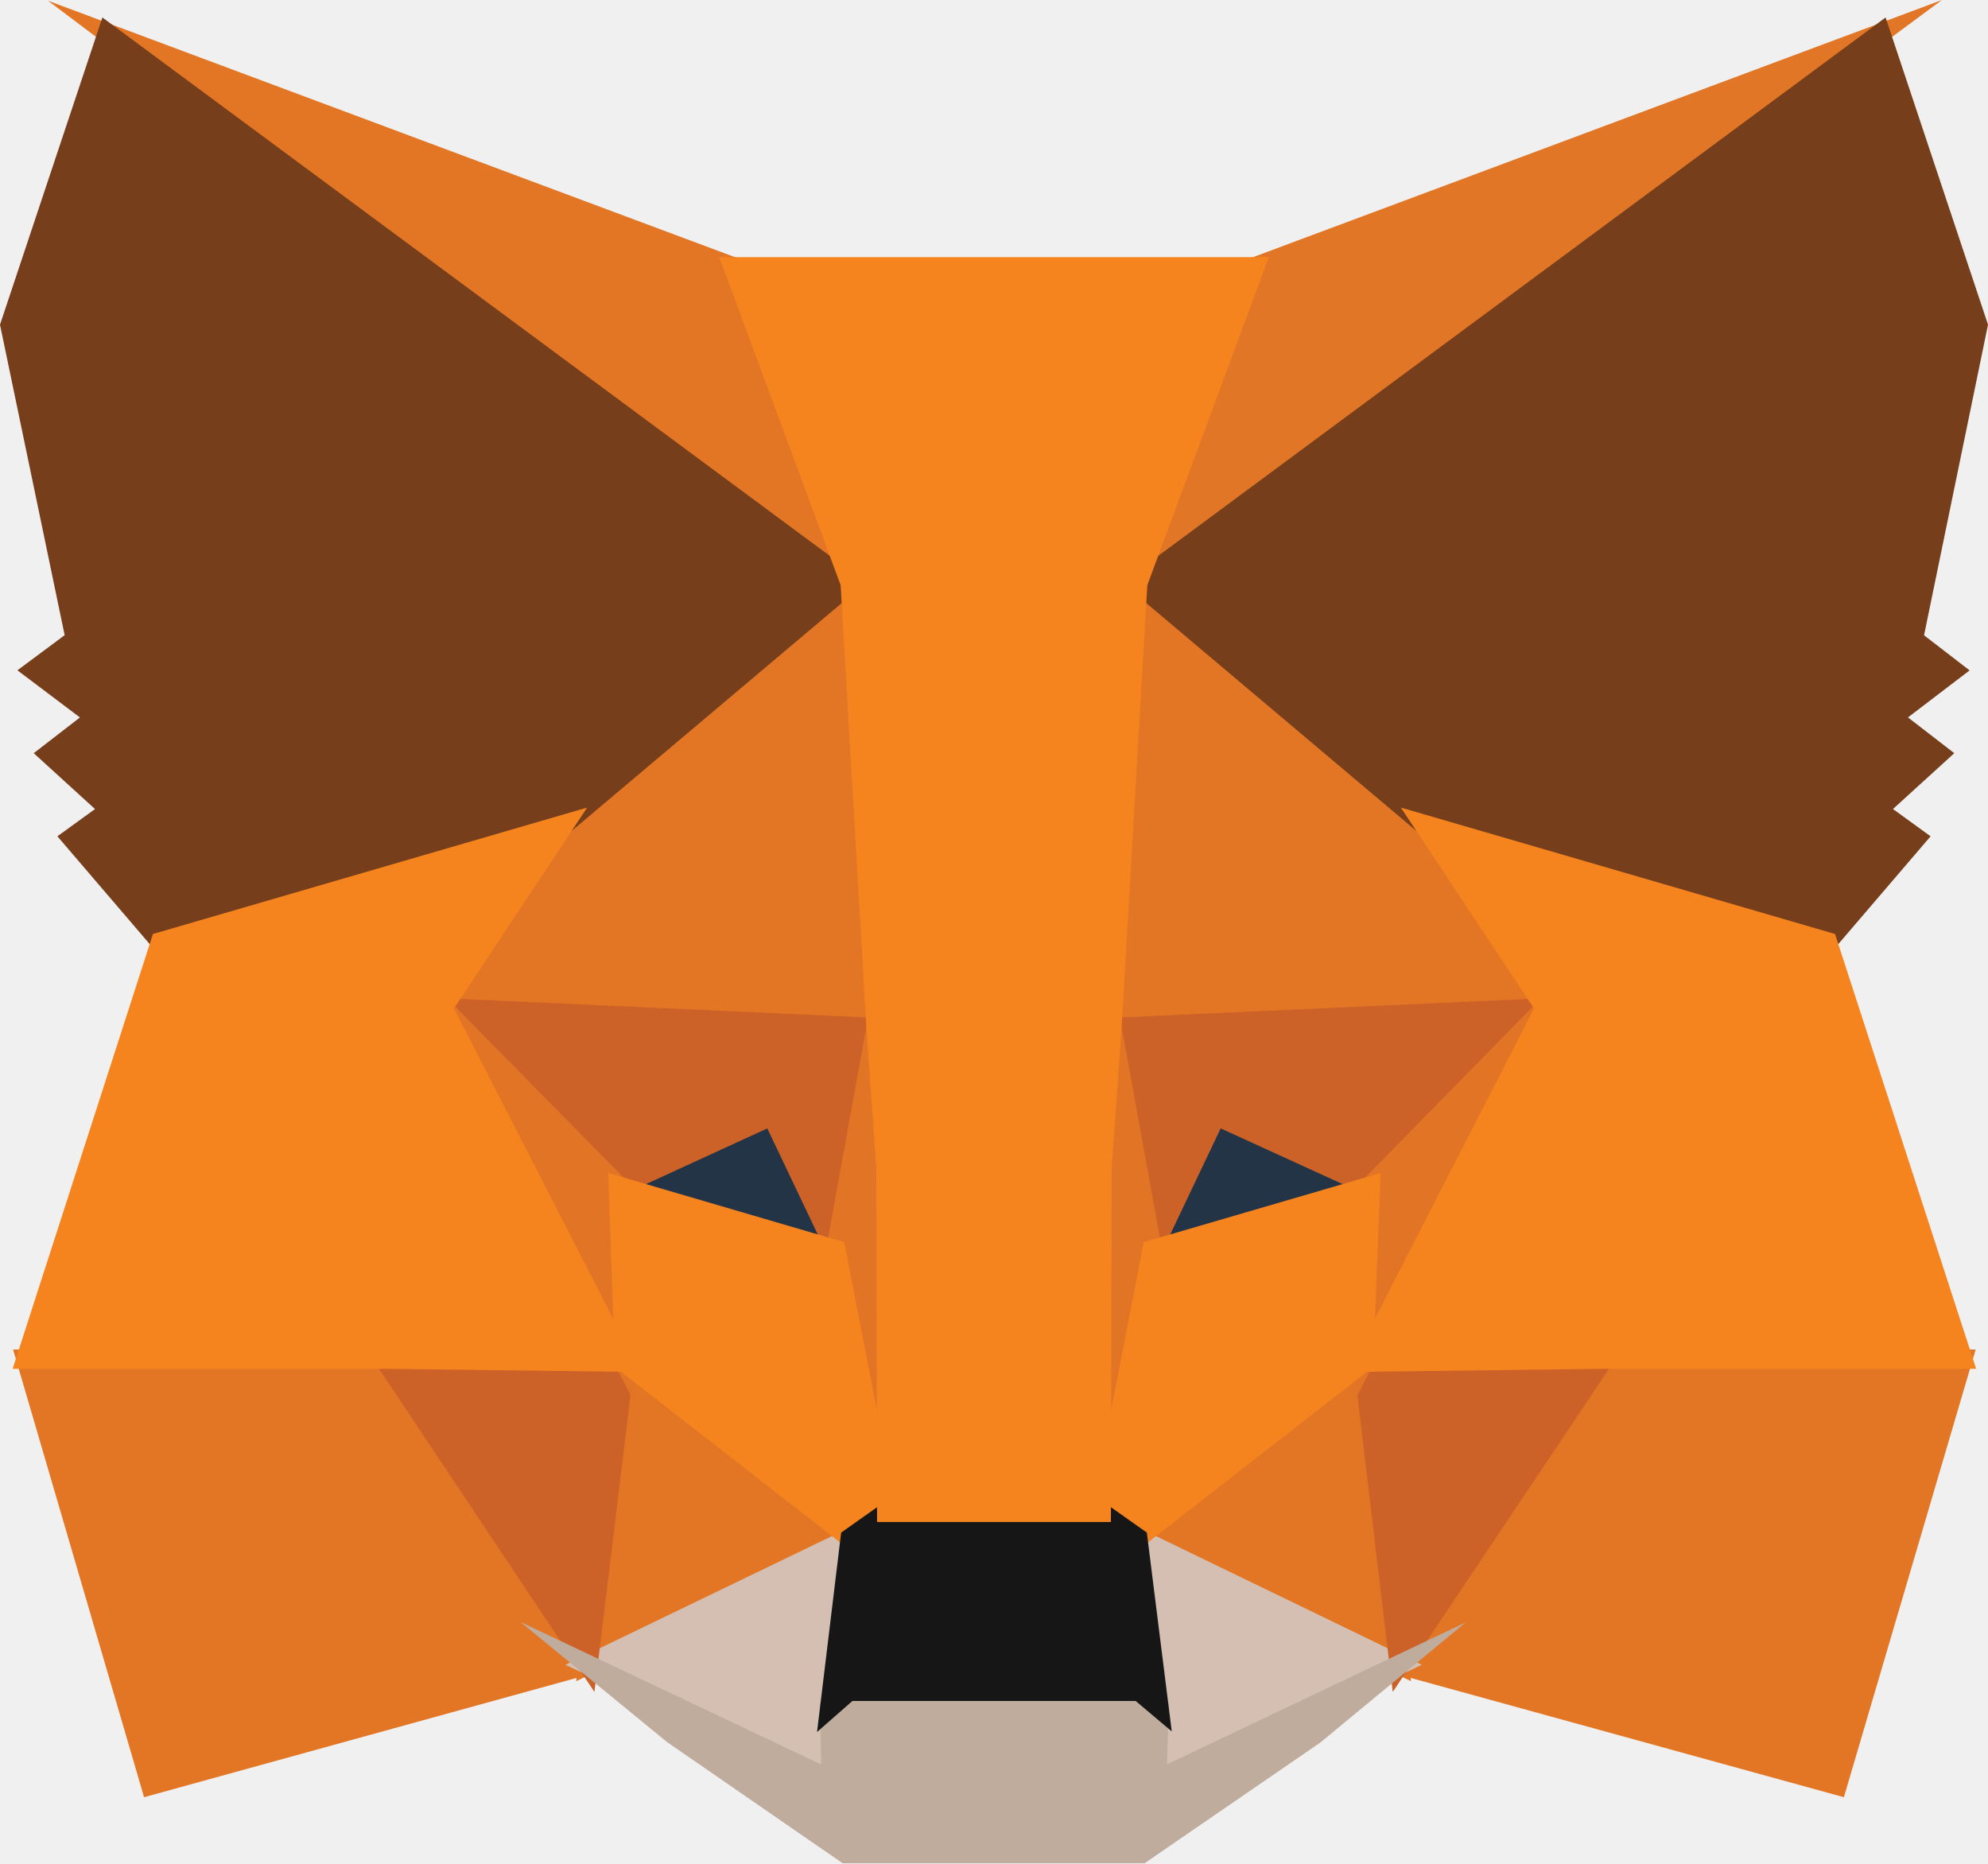
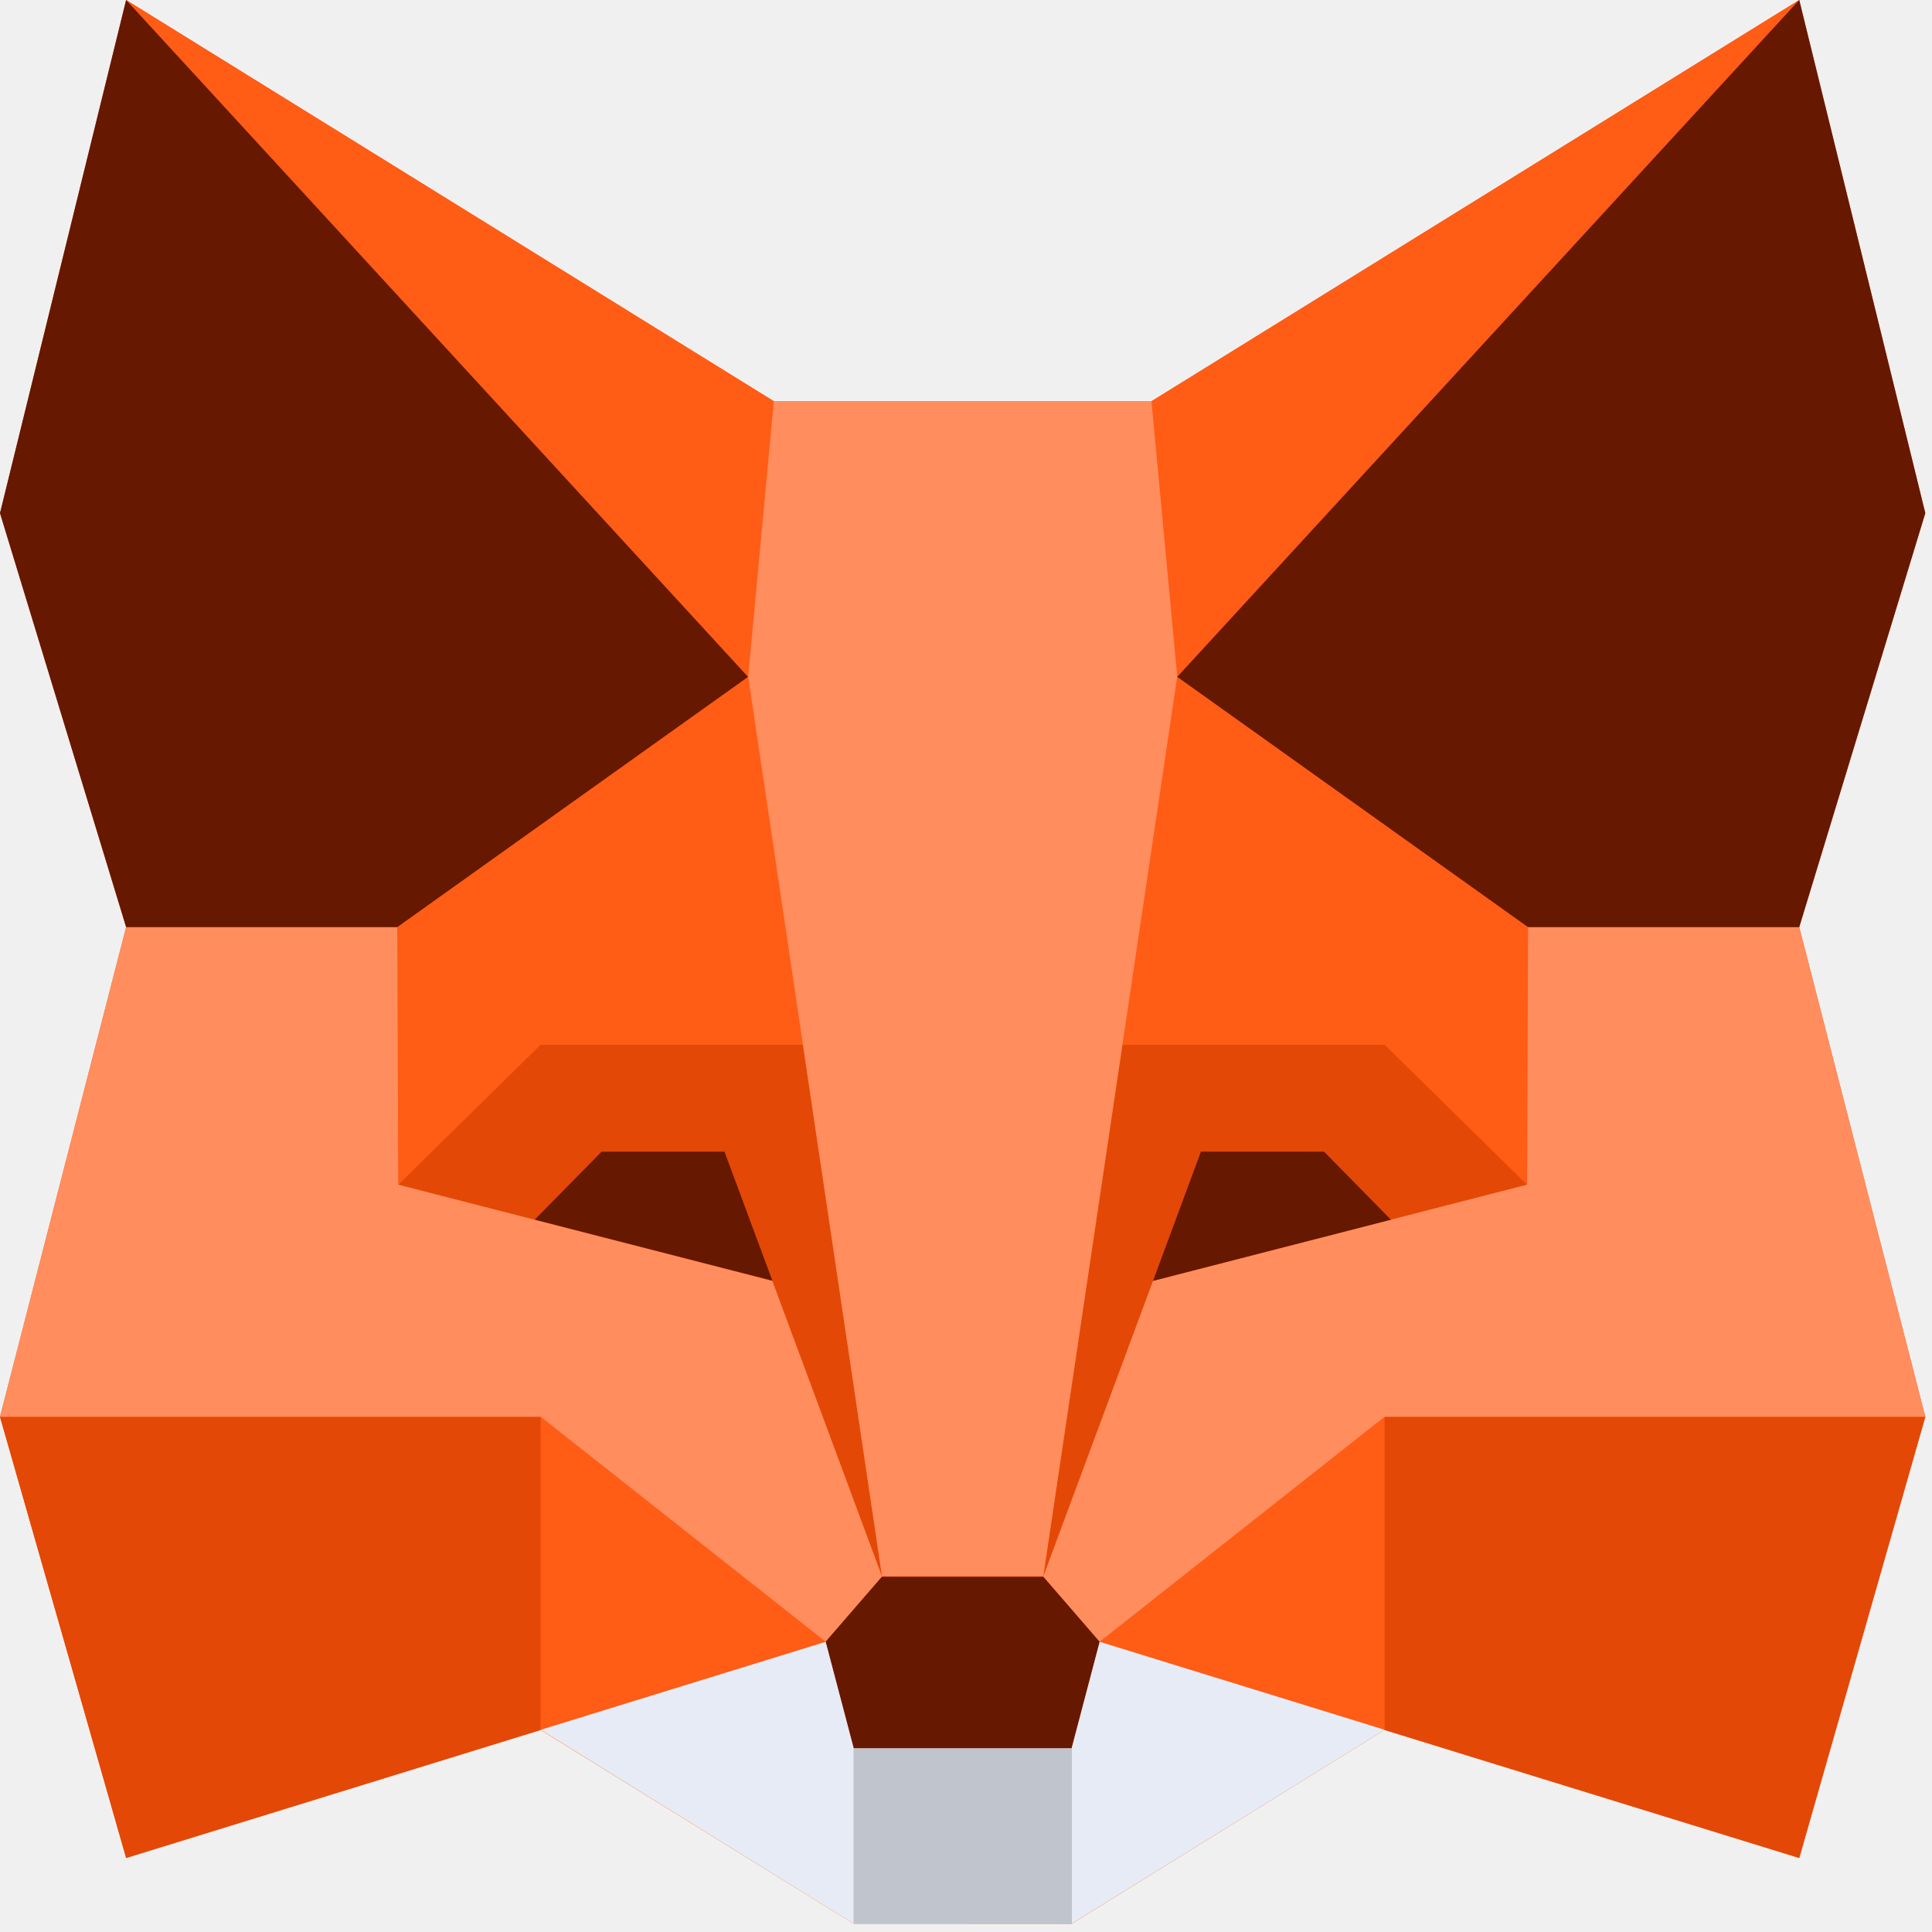
- <svg xmlns="http://www.w3.org/2000/svg" width="256px" height="240px" viewBox="0 0 256 240" version="1.1" preserveAspectRatio="xMidYMid">
-   <g>
-     <polygon fill="#E17726" points="250.066 -8.89651791e-15 140.219 81.279 160.646 33.379" />
-     <polygon fill="#E27625" points="6.191 0.096 95.372 33.385 114.768 81.913" />
-     <polygon fill="#E27625" points="205.86 172.858 254.411 173.782 237.443 231.424 178.2 215.113" />
-     <polygon fill="#E27625" points="50.139 172.858 77.696 215.113 18.553 231.425 1.688 173.782" />
-     <polygon fill="#E27625" points="112.131 69.552 114.115 133.635 54.744 130.934 71.632 105.456 71.846 105.211" />
-     <polygon fill="#E27625" points="143.254 68.837 184.154 105.213 184.366 105.457 201.254 130.935 141.896 133.635" />
-     <polygon fill="#E27625" points="79.435 173.044 111.853 198.303 74.195 216.484" />
-     <polygon fill="#E27625" points="176.571 173.04 181.702 216.485 144.149 198.301" />
-     <polygon fill="#D5BFB2" points="144.978 195.922 183.085 214.374 147.638 231.22 148.006 220.086" />
-     <polygon fill="#D5BFB2" points="111.011 195.93 108.102 219.904 108.341 231.207 72.811 214.374" />
-     <polygon fill="#233447" points="100.007 141.999 109.965 162.927 76.062 152.995" />
-     <polygon fill="#233447" points="155.992 142.001 180.05 152.995 146.036 162.924" />
-     <polygon fill="#CC6228" points="82.026 172.83 76.546 217.87 47.173 173.815" />
-     <polygon fill="#CC6228" points="173.976 172.831 208.83 173.815 179.347 217.872" />
-     <polygon fill="#CC6228" points="202.112 128.387 176.747 154.238 157.19 145.301 147.827 164.985 141.689 131.136" />
-     <polygon fill="#CC6228" points="53.875 128.387 114.31 131.136 108.171 164.985 98.806 145.304 79.353 154.239" />
-     <polygon fill="#E27525" points="52.166 123.082 80.864 152.203 81.858 180.952" />
-     <polygon fill="#E27525" points="203.863 123.03 174.117 181.003 175.237 152.203" />
-     <polygon fill="#E27525" points="112.907 124.856 114.062 132.126 116.916 150.237 115.081 205.862 106.406 161.177 106.403 160.715" />
-     <polygon fill="#E27525" points="143.078 124.755 149.599 160.715 149.596 161.177 140.899 205.974 140.555 194.769 139.198 149.907" />
-     <polygon fill="#F5841F" points="177.788 151.046 176.817 176.024 146.543 199.611 140.423 195.287 147.283 159.952" />
-     <polygon fill="#F5841F" points="78.317 151.046 108.716 159.952 115.576 195.287 109.456 199.611 79.181 176.022" />
-     <polygon fill="#C0AC9D" points="67.018 208.858 105.75 227.21 105.586 219.373 108.827 216.528 147.161 216.528 150.519 219.363 150.271 227.194 188.758 208.904 170.03 224.38 147.385 239.933 108.516 239.933 85.886 224.316" />
-     <polygon fill="#161616" points="142.204 193.479 147.68 197.348 150.889 222.952 146.245 219.031 109.769 219.031 105.213 223.031 108.317 197.35 113.795 193.479" />
-     <polygon fill="#763E1A" points="242.814 2.25 256 41.807 247.765 81.804 253.629 86.327 245.694 92.381 251.658 96.987 243.761 104.178 248.609 107.689 235.743 122.715 182.973 107.35 182.516 107.105 144.489 75.027" />
-     <polygon fill="#763E1A" points="13.186 2.25 111.512 75.027 73.484 107.105 73.027 107.35 20.257 122.715 7.391 107.689 12.235 104.181 4.343 96.987 10.295 92.386 2.241 86.315 8.326 81.789 -8.89651791e-15 41.809" />
-     <polygon fill="#F5841F" points="180.392 103.99 236.305 120.269 254.47 176.255 206.546 176.255 173.526 176.671 197.54 129.863" />
-     <polygon fill="#F5841F" points="75.608 103.99 58.457 129.863 82.474 176.671 49.469 176.255 1.631 176.255 19.694 120.27" />
-     <polygon fill="#F5841F" points="163.384 33.112 147.745 75.351 144.426 132.411 143.156 150.296 143.055 195.984 112.944 195.984 112.846 150.382 111.572 132.396 108.252 75.351 92.615 33.112" />
+ <svg xmlns="http://www.w3.org/2000/svg" width="32" height="32" viewBox="0 0 32 32" fill="none">
+   <g clip-path="url(#clip0_419_14087)">
+     <path d="M29.801 30.774L22.932 28.654L17.752 31.864L14.137 31.862L8.954 28.654L2.089 30.774L0 23.466L2.089 15.356L0 8.499L2.089 0L12.817 6.644H19.072L29.801 0L31.889 8.499L29.801 15.356L31.889 23.466L29.801 30.774Z" fill="#FF5C16" />
+     <path d="M2.09 0L12.818 6.648L12.392 11.211L2.09 0ZM8.956 23.469L13.676 27.197L8.956 28.654V23.469ZM13.299 17.307L12.392 11.214L6.584 15.358L6.581 15.356V15.359L6.599 19.624L8.954 17.308L13.299 17.307ZM29.8 0L19.072 6.648L19.497 11.211L29.8 0ZM22.935 23.469L18.214 27.197L22.935 28.654V23.469ZM25.307 15.359V15.356L25.306 15.357L19.499 11.214L18.591 17.307H22.934L25.291 19.624L25.307 15.359Z" fill="#FF5C16" />
+     <path d="M8.954 28.654L2.089 30.774L0 23.469H8.954V28.654ZM13.298 17.306L14.609 26.115L12.791 21.217L6.597 19.624L8.953 17.306H13.298V17.306ZM22.934 28.654L29.801 30.774L31.889 23.469H22.934V28.654ZM18.591 17.306L17.28 26.115L19.098 21.217L25.293 19.624L22.935 17.306H18.591V17.306Z" fill="#E34807" />
+     <path d="M0 23.466L2.089 15.356H6.58L6.596 19.622L12.792 21.215L14.609 26.113L13.675 27.192L8.954 23.465H0V23.466ZM31.889 23.466L29.801 15.356H25.309L25.293 19.622L19.098 21.215L17.28 26.113L18.214 27.192L22.935 23.465H31.889V23.466ZM19.072 6.644H12.817L12.392 11.206L14.609 26.108H17.28L19.499 11.206L19.072 6.644Z" fill="#FF8D5D" />
+     <path d="M2.089 0L0 8.499L2.089 15.356H6.58L12.39 11.211L2.089 0ZM11.999 19.075H9.965L8.857 20.201L12.793 21.212L11.999 19.074V19.075ZM29.801 0L31.889 8.499L29.801 15.356H25.309L19.499 11.211L29.801 0ZM19.892 19.075H21.93L23.038 20.202L19.098 21.215L19.892 19.073V19.075ZM17.75 28.956L18.214 27.195L17.28 26.116H14.607L13.673 27.195L14.137 28.956" fill="#661800" />
+     <path d="M17.75 28.956V31.865H14.137V28.956H17.75Z" fill="#C0C4CD" />
+     <path d="M8.956 28.651L14.14 31.863V28.955L13.676 27.193L8.956 28.651ZM22.935 28.651L17.75 31.863V28.955L18.214 27.193L22.935 28.651Z" fill="#E7EBF6" />
  </g>
+   <defs>
+     <clipPath id="clip0_419_14087">
+       <rect width="32" height="32" fill="white" />
+     </clipPath>
+   </defs>
</svg>
